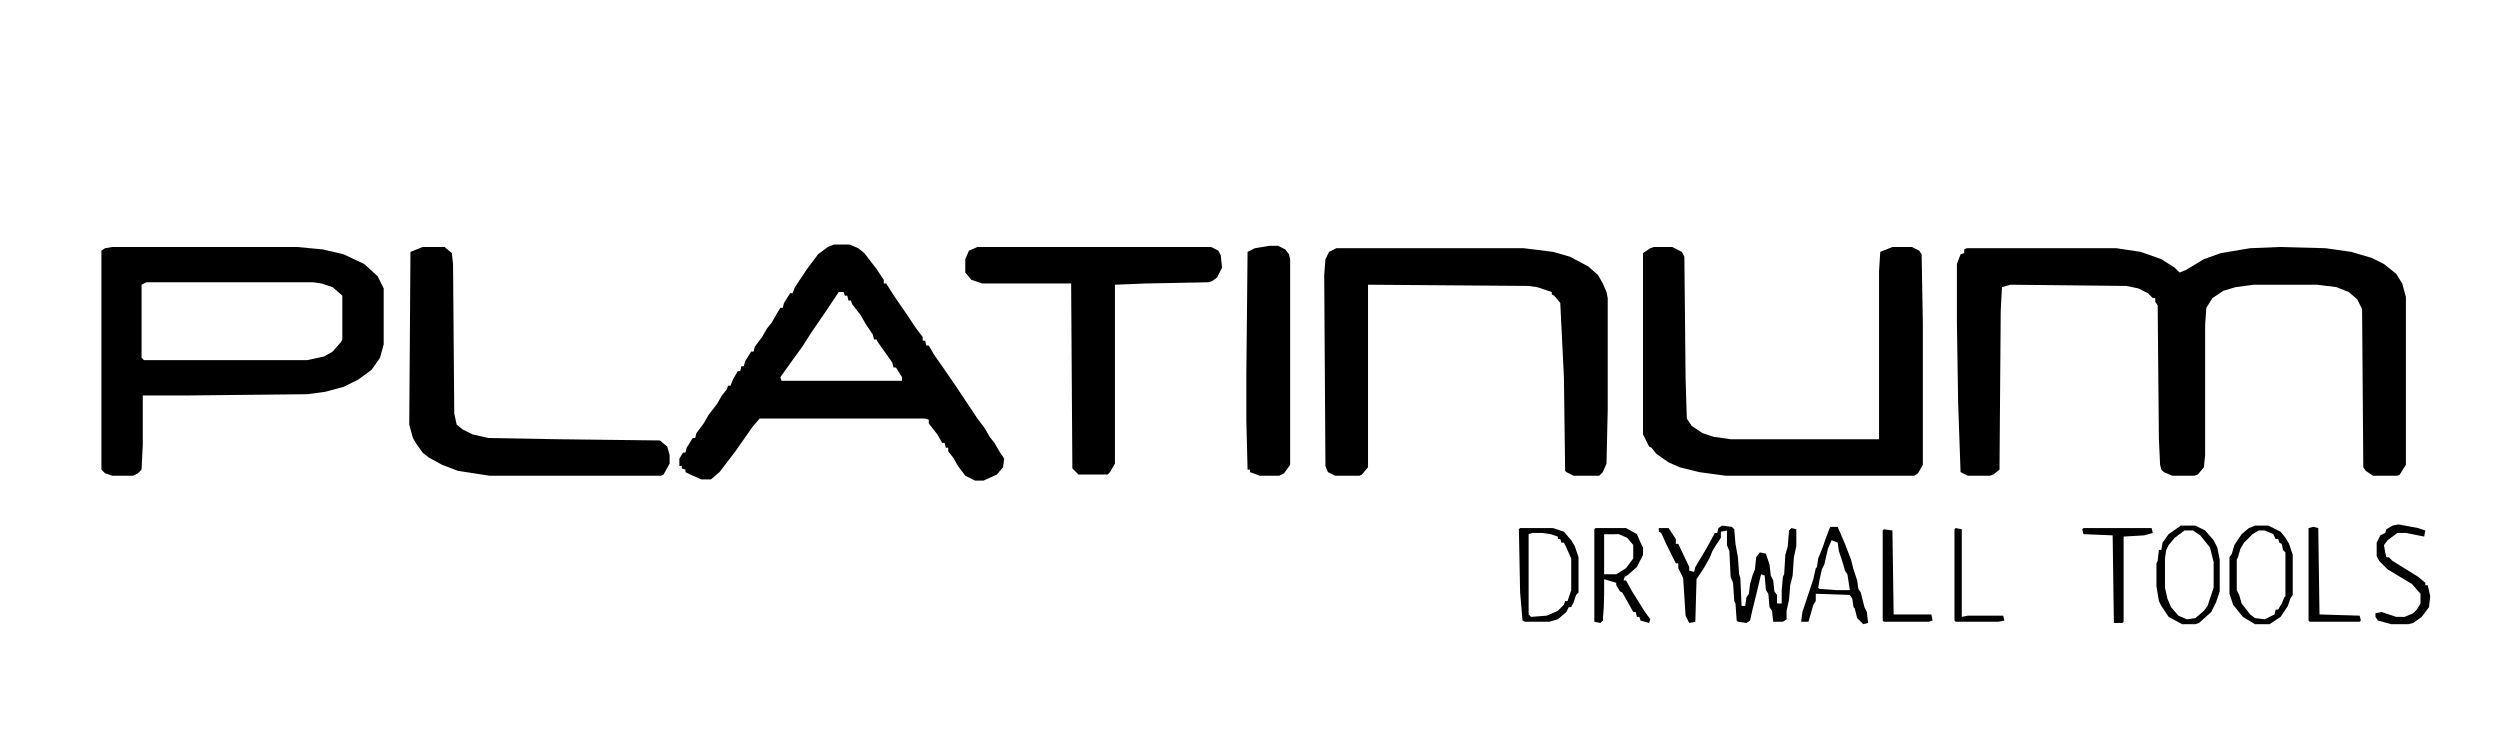
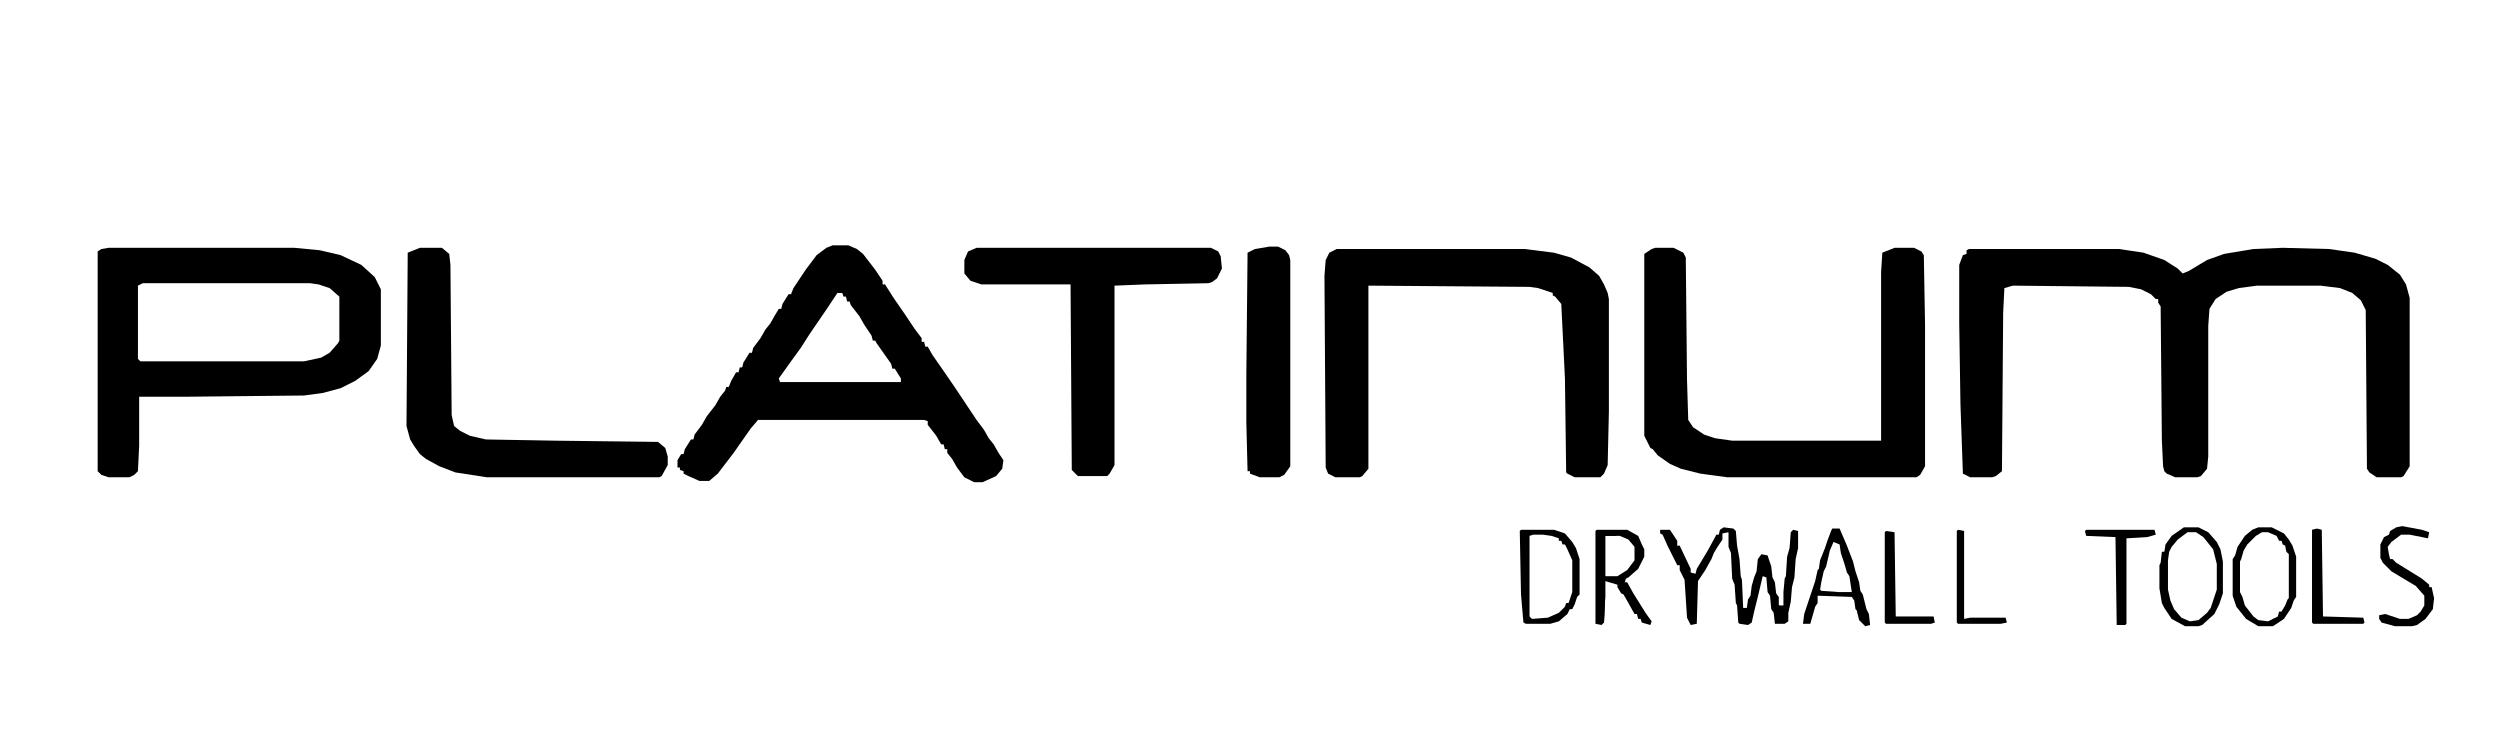
- <svg xmlns="http://www.w3.org/2000/svg" version="1.1" viewBox="0 0 2048 613" width="2048" height="611" preserveAspectRatio="xMidYMid meet">
+ <svg xmlns="http://www.w3.org/2000/svg" version="1.1" viewBox="0 0 2048 613" width="2048" height="613" preserveAspectRatio="xMidYMid meet">
  <path transform="translate(1870,203)" d="m0 0 38 1 21 3 17 5 10 5 10 8 5 8 3 11v138l-5 8-2 1h-20l-6-4-2-3-1-130-4-8-7-6-10-4-16-2h-52l-15 2-10 3-9 6-5 8-1 14v107l-1 10-5 6-3 1h-18l-7-3-2-2-1-4-1-21-1-110-2-3v-3h-2l-4-4-8-4-10-2-95-1-7 2-1 20-1 130-5 4-3 1h-18l-6-3-2-57-1-66v-48l3-8 3-1v-3l2-1h123l20 3 17 6 11 7 4 4 5-2 15-9 14-5 24-4z" fill="#000000" />
  <path transform="translate(89,203)" d="m0 0h152l21 2 17 4 17 8 11 10 5 10v46l-3 11-7 10-11 8-12 6-15 4-15 2-96 1h-39v40l-1 21-3 3-4 2h-17l-6-2-3-3v-180l3-2zm28 29-4 2v60l2 2h134l14-3 7-4 7-8 1-2v-36l-8-7-9-3-7-1z" fill="#000000" />
  <path transform="translate(682,201)" d="m0 0h13l7 3 5 4 10 13 6 9v3h2l7 11 9 13 8 12 6 8v3h2l1 4h2l4 7 7 10 11 16 18 27 6 8 4 7 4 5 4 7 4 6-1 7-5 6-11 5h-7l-8-4-6-8-4-7-4-5v-3h-2l-1-4h-2l-4-7-7-9v-3l-3-1h-136l-6 7-14 20-13 17-7 6h-8l-9-4-4-2v-2l-3-1v-2h-2v-6l3-5h2l1-4 5-8h2l1-4 6-8 4-7 7-9 4-7 4-5 1-3h2l2-5 4-7h2l1-4h2l1-4 5-8h2l1-4 6-8 4-7 4-5 4-7 3-5h2l1-4 5-8h2l2-5 10-15 9-12 8-6zm4 39-10 15-13 19-7 11-8 11-10 14 1 3h99v-3l-5-8h-2l-1-4-12-17-1-2h-2l-1-4-6-9-4-7-7-9-1-3h-2l-1-4h-2l-1-3z" fill="#000000" />
  <path transform="translate(1095,204)" d="m0 0h154l24 3 14 4 15 8 8 7 4 7 3 7 1 5v92l-1 44-3 7-3 3h-21l-6-3-1-1-1-77-3-61-5-6-2-1v-2l-12-4-7-1-132-1v150l-5 6-2 1h-20l-6-3-2-5-1-157 1-13 3-6z" fill="#000000" />
  <path transform="translate(1356,203)" d="m0 0h15l8 4 2 4 1 100 1 33 4 6 9 6 9 3 14 2h122v-138l1-16 10-4h16l6 3 2 3 1 57v116l-4 7-3 2h-155l-22-3-16-4-9-4-10-7-4-5-2-1-5-10v-149l6-4z" fill="#000000" />
  <path transform="translate(800,203)" d="m0 0h192l6 3 2 4 1 10-4 8-4 3-3 1-52 1-25 1v147l-4 7-2 2h-24l-5-5-1-152h-73l-9-3-5-6v-11l3-7z" fill="#000000" />
  <path transform="translate(344,203)" d="m0 0h18l6 5 1 9 1 123 2 9 5 4 8 4 13 3 57 1 84 1 6 5 2 7v7l-5 9-2 1h-141l-26-4-13-5-11-6-5-4-5-7-3-5-3-11 1-142z" fill="#000000" />
  <path transform="translate(1040,202)" d="m0 0h7l6 3 3 4 1 4v169l-5 7-4 2h-16l-8-3v-2h-2l-1-40v-39l1-100 6-3z" fill="#000000" />
  <path transform="translate(1412,432)" d="m0 0 8 1 2 2 1 12 2 11 1 14 1 3 1 23h3l1-7 2-3 1-8 2-7 2-5 1-10 3-4 5 1 3 9 1 9 2 4 1 9 2 3v7h4v-11l1-11 1-2 1-16 2-7 1-13 2-2 4 1v14l-2 9-1 15-2 8-1 12-2 9v7l-3 2h-8l-1-9-2-3-1-11-2-3-1-12-3-1-4 17-3 12-2 9-3 2-7-1-1-1-1-14-1-2-1-15-2-5-1-21-2-5v-12l-5 1v5l-4 6-3 5-2 5-5 9-6 9-1 35-5 1-3-6-2-31-4-8v-4h-2l-8-16-4-9-2-1v-3h8l6 9v4h2l9 19v3l4 1 1-4 9-15 6-11 1-2h2l1-4z" fill="#000000" />
  <path transform="translate(1308,434)" d="m0 0h25l9 5 3 7 2 4v6l-5 10-8 7-2 1-1 3h2l5 9 10 16 5 7-1 3-7-2-1-3h-2l-1-4h-2l-5-9-4-7-2-1-3-5v-2l-10-3v13l-1 21-2 2-5-1v-76zm7 5v33h10l8-5 6-8v-11l-5-6-7-3z" fill="#000000" />
  <path transform="translate(1246,434)" d="m0 0h27l9 3 6 7 3 5 3 9v29l-2 2-2 6-2 4h-2l-2 4-7 6-7 2h-20l-2-1-2-23-1-52zm10 4-3 1v66l2 2 13-1 9-4 5-5 1-3h2l3-9v-26l-4-9-2-4h-2l-1-3h-2v-2l-6-2-7-1z" fill="#000000" />
  <path transform="translate(1850,432)" d="m0 0h11l10 5 4 5 3 5 3 9v33l-2 3-2 6-6 9-9 6h-12l-10-6-8-10-3-9v-30l2-3 2-7 6-9 6-5zm3 4-5 3-7 7-3 5-2 7-1 2v25l2 4 2 7 7 9 4 3 8 1 8-4 1-4h2l3-5 2-5 1-1v-36l-2-2-1-5-2-1-1-3h-2l-2-4-7-3z" fill="#000000" />
  <path transform="translate(1789,432)" d="m0 0h12l8 4 7 8 3 6 2 10v26l-3 9-4 8-10 9-3 1h-11l-11-6-6-9-2-4-2-12v-19l1-2 1-9h2l1-6 5-7zm3 4-8 6-5 6-2 4-1 7v24l2 9 3 7 6 7 7 3 7-1 7-6 3-4 5-15v-21l-3-12-8-10-6-4z" fill="#000000" />
  <path transform="translate(1501,433)" d="m0 0h6l6 14 5 13 2 8 3 9 1 7 2 3 3 12 2 4 1 9-4 1-5-5-2-8-1-1-1-7-2-3-28-1v6l-2 3-4 14h-6l1-8 9-27 2-9 1-1 1-7 4-10 2-6 3-8zm1 11-3 7-3 13-2 4-2 9-1 6 1 1 14 1h11l-2-13-2-3-2-7-3-9-1-7z" fill="#000000" />
  <path transform="translate(1968,431)" d="m0 0 16 3 6 2-1 5-15-3h-7l-8 6-3 4 1 6 1 4h2l3 3 21 13 6 5v2h2l2 9-1 9-6 8-7 5-4 1h-14l-11-3-2-3v-3l5-1 12 4h7l7-3 3-3 3-5v-8l-7-8-20-12-7-7-2-4v-11l3-6 4-2 1-3 5-3z" fill="#000000" />
  <path transform="translate(1709,434)" d="m0 0h56l1 4-7 2-17 1v70l-1 1h-7l-1-72-24-1-1-4z" fill="#000000" />
  <path transform="translate(1898,433)" d="m0 0 4 1 1 71 33 1 1 4-1 1h-41l-1-1v-76z" fill="#000000" />
  <path transform="translate(1545,435)" d="m0 0 7 1 1 69h31l1 5-3 1h-37l-1-1v-74z" fill="#000000" />
  <path transform="translate(1604,434)" d="m0 0 5 1v72l5-1h29l1 4-5 1h-35l-1-1v-75z" fill="#000000" />
  <path transform="translate(1314,438)" d="m0 0h10v1h-9v36l2 1h-2v13l-1 21h-1v-49z" fill="#000000" />
  <path transform="translate(1454,486)" d="m0 0 3 3v7l4 1-2 7-2-4-3-11z" fill="#000000" />
</svg>
